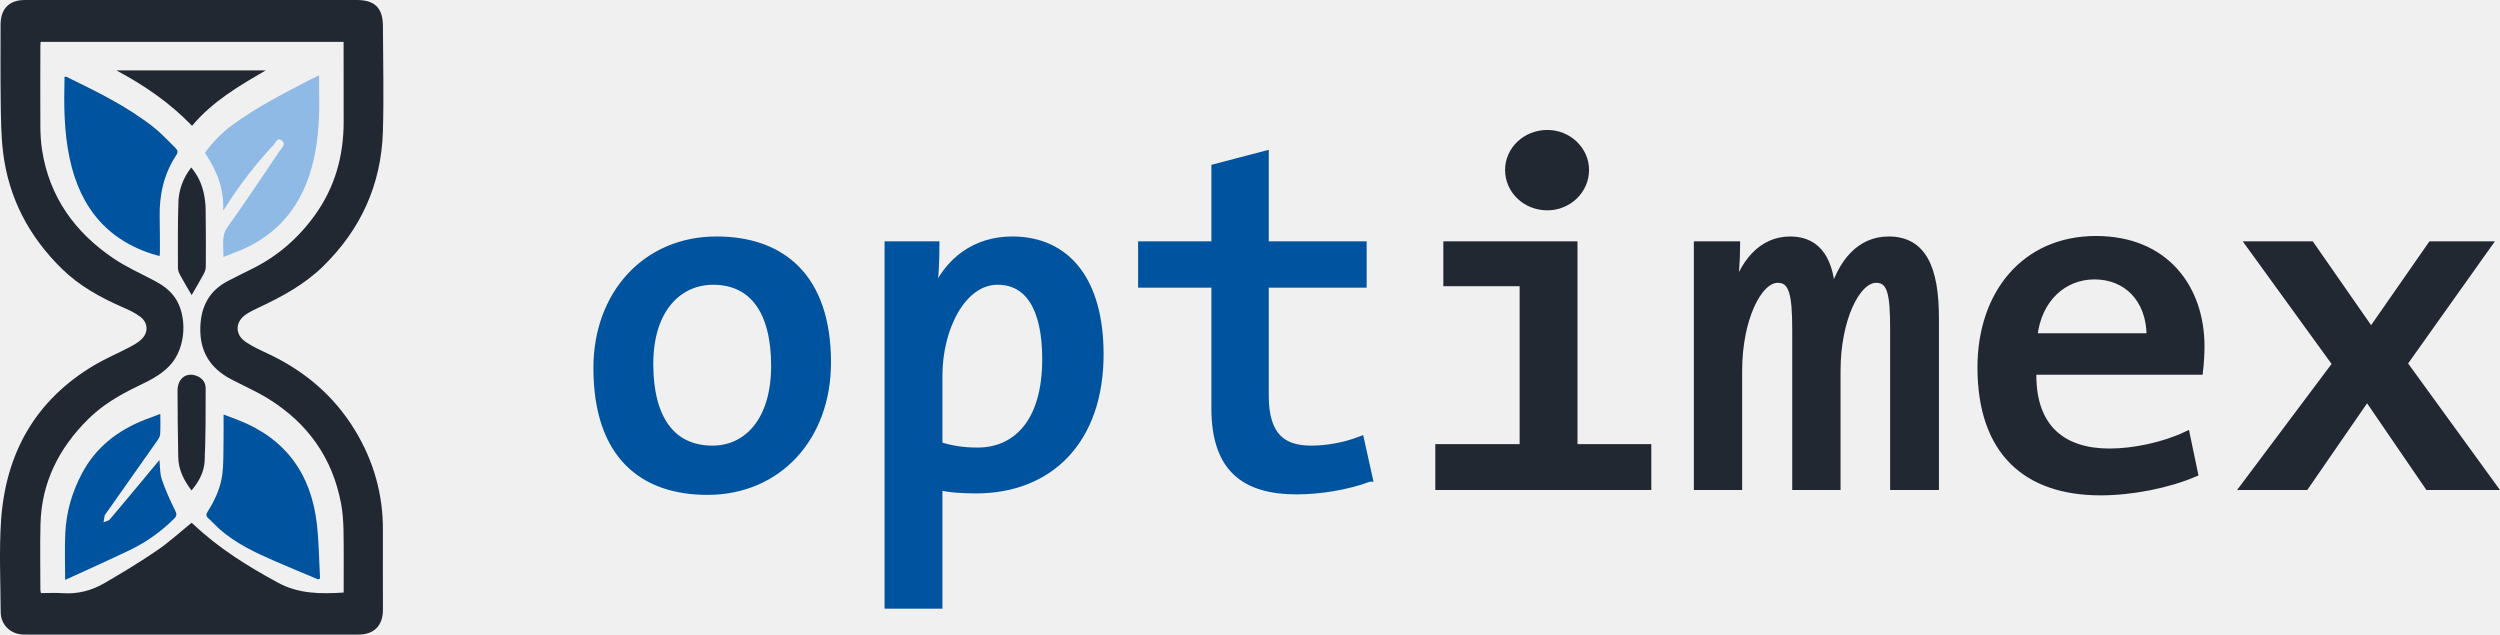
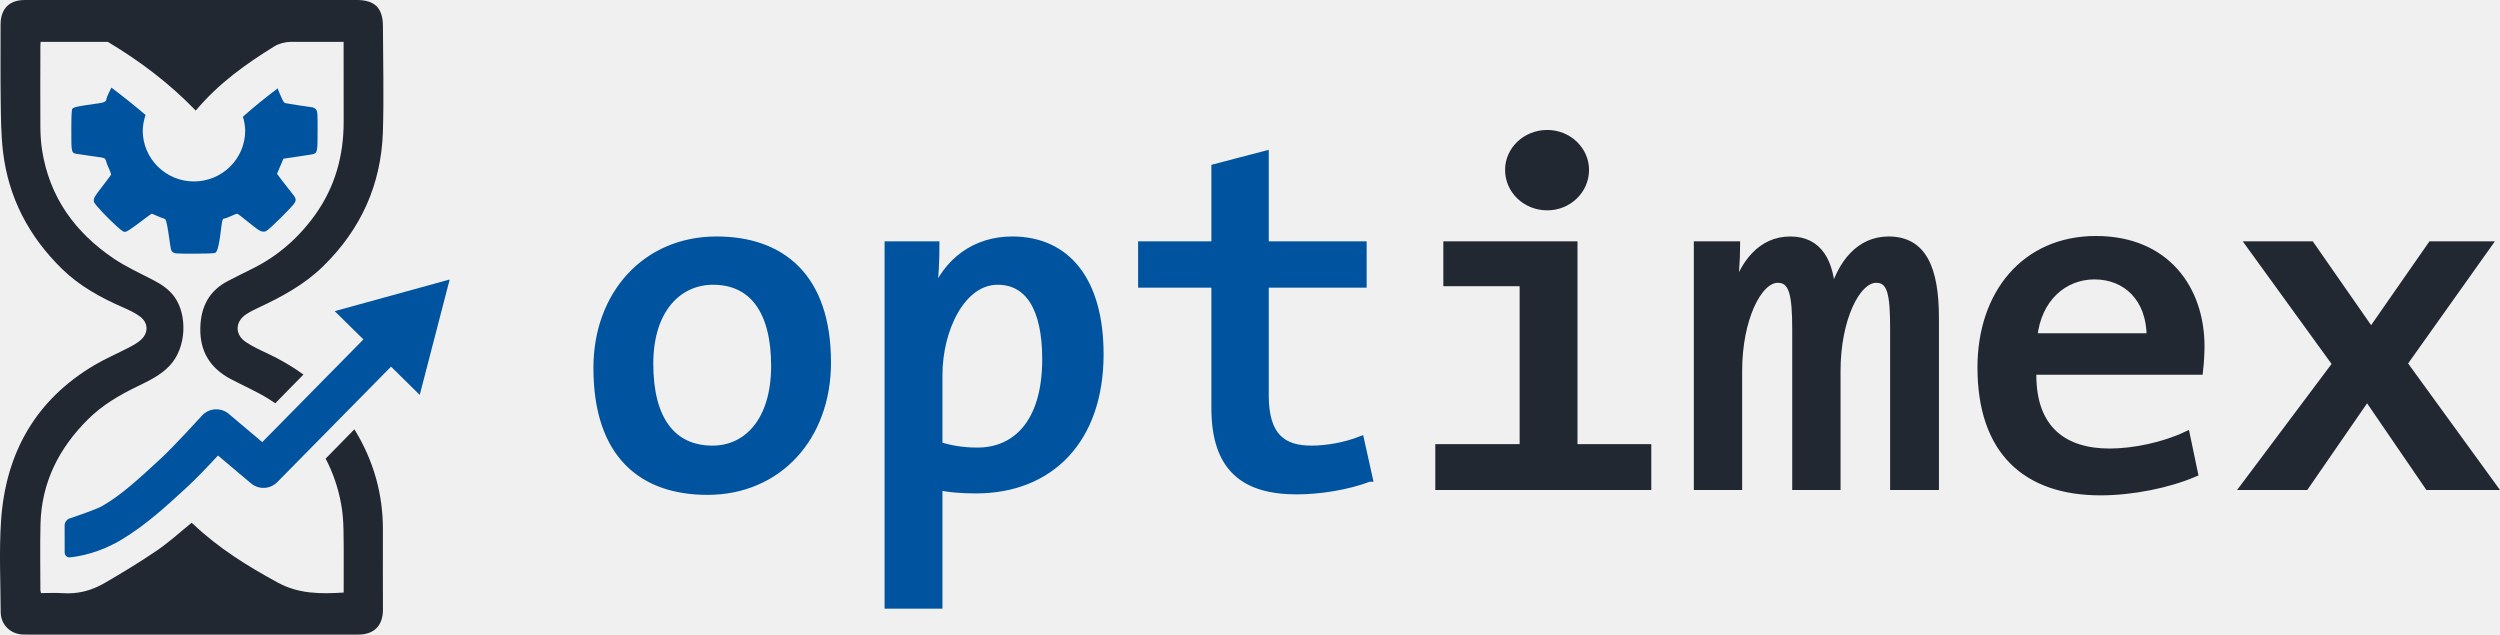
<svg xmlns="http://www.w3.org/2000/svg" id="Layer_1" data-name="Layer 1" viewBox="0 0 1418.27 360" version="1.1" width="1418.27" height="360">
  <defs id="defs1">
    <style id="style1">
      .cls-1 {
        fill: #316733;
      }

      .cls-1, .cls-2, .cls-3 {
        stroke-width: 0px;
      }

      .cls-2 {
        fill: #222832;
      }

      .cls-3 {
        fill: #74b944;
      }
    </style>
  </defs>
  <g id="g9" transform="translate(-106.4918,-54)">
-     <path class="cls-1" d="m 197,199.3 c -28.32,-7.58 -44.77,-26.36 -50.97,-55.31 -3.28,-15.3 -3.32,-30.76 -2.93,-46.35 0.38,-0.06 0.73,-0.25 0.95,-0.14 17.17,8.39 34.4,16.71 49.6,28.69 4.48,3.53 8.37,7.86 12.49,11.87 1.17,1.13 1.46,2.28 0.37,3.93 -7.09,10.68 -9.73,22.65 -9.43,35.48 0.15,6.51 0.12,13.03 0.14,19.55 0,0.73 -0.14,1.46 -0.23,2.28 z" id="path1" style="fill:#00549f;fill-opacity:1" />
-     <path class="cls-1" d="m 287.04,382.73 c -8.28,-3.49 -16.6,-6.91 -24.85,-10.5 -10.89,-4.74 -21.62,-9.81 -30.71,-17.69 -2.38,-2.06 -4.48,-4.44 -6.83,-6.54 -1.41,-1.27 -1.28,-2.31 -0.33,-3.8 4.09,-6.46 7.3,-13.4 8.28,-21.01 0.76,-5.93 0.59,-11.99 0.7,-18 0.1,-5.15 0.02,-10.31 0.02,-16.03 2.88,1.09 5.39,2.01 7.87,2.97 27.2,10.46 41.89,30.64 45.09,59.4 1.13,10.14 1.22,20.39 1.79,30.59 -0.34,0.21 -0.68,0.41 -1.03,0.62 z" id="path2" style="fill:#00549f;fill-opacity:1" />
-     <path class="cls-3" d="m 233.23,199.77 c 0.29,-6.08 -1.48,-11.53 2.35,-16.92 10.12,-14.24 19.83,-28.8 29.62,-43.3 1.14,-1.68 3.75,-3.7 1.23,-5.81 -2.53,-2.11 -3.55,1.22 -4.81,2.56 -10.12,10.76 -19.11,22.47 -27.05,35.05 -0.28,0.44 -0.6,0.85 -1.47,2.07 0.56,-12.74 -3.85,-22.98 -10.31,-32.67 4.36,-6.23 9.59,-11.5 15.59,-15.91 13.74,-10.07 28.82,-17.72 43.81,-25.52 1.54,-0.8 3.14,-1.51 5.35,-2.56 0,3.99 -0.06,7.32 0.01,10.64 0.27,12.62 -0.35,25.12 -3.18,37.48 -5.91,25.77 -20.59,43.39 -44.74,52.42 -1.94,0.73 -3.87,1.5 -6.4,2.48 z" id="path3" style="fill:#8ebae5;fill-opacity:1" />
-     <path class="cls-1" d="m 197.44,288.81 c 0,4.19 0.17,7.89 -0.09,11.56 -0.09,1.34 -1.02,2.72 -1.84,3.89 -9.67,13.79 -19.38,27.54 -29.09,41.31 -0.18,0.26 -0.47,0.49 -0.53,0.78 -0.26,1.3 -0.46,2.61 -0.68,3.92 1.22,-0.53 2.83,-0.73 3.61,-1.64 8.7,-10.27 17.28,-20.65 25.89,-31 0.65,-0.78 1.31,-1.57 2.23,-2.67 0.43,3.98 0.21,7.69 1.32,10.93 2.07,6.03 4.67,11.91 7.55,17.6 1.1,2.16 1.02,3.21 -0.59,4.8 -7.4,7.34 -15.77,13.31 -25.11,17.79 -12.07,5.8 -24.31,11.23 -36.66,16.9 0,-9.41 -0.33,-18.03 0.08,-26.61 0.57,-12.06 3.91,-23.44 9.63,-34.1 7.85,-14.65 20.11,-24.04 35.22,-30.05 2.89,-1.15 5.81,-2.19 9.05,-3.41 z" id="path4" style="fill:#00549f;fill-opacity:1" />
    <g id="g8">
-       <path class="cls-2" d="m 215.32,54 c 31.19,0 62.38,0 93.57,0 10.23,0 14.81,4.56 14.84,14.82 0.05,19.96 0.6,39.94 -0.02,59.88 -0.94,30.05 -12.54,55.56 -34.11,76.56 -10.54,10.26 -23.12,17.02 -36.19,23.16 -2.46,1.16 -4.95,2.34 -7.22,3.84 -6.43,4.23 -6.59,11.57 -0.16,15.83 3.74,2.48 7.87,4.41 11.96,6.31 20.94,9.72 37.95,23.97 50,43.88 10.5,17.35 15.83,36.18 15.73,56.55 -0.08,15 0.02,29.99 0.02,44.99 0,9.1 -5.01,14.18 -13.96,14.18 -62.17,0 -124.33,0 -186.5,0 -1.16,0 -2.31,0 -3.47,-0.02 -7.27,-0.12 -12.88,-5.46 -12.92,-12.76 -0.1,-17.32 -0.96,-34.71 0.21,-51.95 2.6,-38.26 19.57,-68.38 52.96,-88.14 6.22,-3.68 12.92,-6.52 19.33,-9.86 2.41,-1.25 4.87,-2.58 6.89,-4.35 4.53,-3.95 4.48,-9.7 -0.31,-13.31 -2.97,-2.24 -6.49,-3.82 -9.93,-5.33 -12.48,-5.47 -24.34,-11.96 -34.19,-21.55 -18.87,-18.37 -30.61,-40.53 -33.68,-66.89 -1.08,-9.29 -1.14,-18.73 -1.27,-28.1 -0.2,-14.57 -0.07,-29.15 -0.08,-43.72 0,-9 4.85,-14.01 13.68,-14.01 31.61,-0.02 63.22,0 94.83,0 z m -0.14,296.58 c 0.49,0.4 0.82,0.65 1.12,0.94 14.26,13.49 30.7,23.71 47.85,33.02 11.81,6.42 24.24,6.45 37.31,5.61 0,-1.24 0,-2.37 0,-3.5 -0.01,-10.67 0.11,-21.33 -0.1,-32 -0.1,-4.93 -0.45,-9.92 -1.34,-14.76 -4.83,-26.06 -18.95,-45.82 -41.23,-59.64 -6.83,-4.24 -14.29,-7.45 -21.42,-11.22 -11.65,-6.16 -17.58,-15.67 -17.24,-29.15 0.31,-12.03 5.08,-21.1 15.94,-26.61 4.3,-2.19 8.59,-4.41 12.93,-6.52 14.77,-7.18 26.79,-17.63 36.34,-30.99 11.23,-15.72 16.1,-33.41 16.11,-52.6 0.01,-13.94 -0.02,-27.88 -0.03,-41.82 0,-1.13 0,-2.26 0,-3.57 H 129.53 c -0.05,0.85 -0.13,1.47 -0.13,2.09 -0.02,15.31 -0.11,30.62 -0.01,45.93 0.03,4.42 0.28,8.89 0.95,13.25 4.17,26.78 18.7,46.83 40.67,61.64 7.1,4.79 15.04,8.34 22.65,12.33 4.61,2.42 8.8,5.21 11.91,9.57 7.18,10.1 6.87,28.54 -2.8,38.84 -5.23,5.56 -11.86,8.63 -18.45,11.83 -10.17,4.93 -19.78,10.55 -27.9,18.62 -16.52,16.41 -26.39,35.85 -26.96,59.46 -0.3,12.45 -0.07,24.92 -0.06,37.38 0,0.49 0.18,0.97 0.33,1.75 4.21,0 8.31,-0.23 12.36,0.05 8.46,0.59 16.34,-1.46 23.53,-5.63 10.16,-5.89 20.24,-11.99 29.94,-18.61 6.83,-4.66 12.98,-10.32 19.63,-15.68 z" id="path5" />
-       <path class="cls-2" d="M 215.44,125.37 C 202.85,112.32 188.69,102.62 172.55,93.94 h 84.7 c -15.3,8.88 -30.19,17.58 -41.81,31.43 z" id="path6" />
-       <path class="cls-2" d="m 215.22,221.39 c -2.1,-3.6 -4.41,-7.42 -6.55,-11.34 -0.68,-1.24 -1.24,-2.74 -1.24,-4.12 -0.02,-12.34 -0.13,-24.69 0.26,-37.02 0.22,-7.15 2.56,-13.8 7.29,-19.89 3.59,4.25 5.79,8.94 6.99,14.03 0.77,3.25 1.14,6.67 1.19,10.01 0.17,10.65 0.14,21.31 0.09,31.96 0,1.39 -0.39,2.92 -1.05,4.14 -2.27,4.23 -4.75,8.36 -6.97,12.23 z" id="path7" />
-       <path class="cls-2" d="m 215.14,332.21 c -4.39,-5.75 -7.41,-11.78 -7.53,-18.89 -0.23,-12.55 -0.38,-25.1 -0.4,-37.65 0,-6.86 4.8,-10.6 10.62,-8.52 3.31,1.18 5.34,3.71 5.34,7.12 0,13.7 0.02,27.41 -0.57,41.09 -0.27,6.24 -3.16,11.85 -7.46,16.85 z" id="path8" />
+       <path id="path5" class="cls-2" d="m 215.32,54 0.01,0.01 c -31.61,0 -63.22,-0.02 -94.83,0 -8.83,0 -13.68,5.01 -13.68,14.01 0.01,14.57 -0.12,29.151 0.08,43.721 0.13,9.37 0.19,18.81 1.27,28.1 3.07,26.36 14.81,48.521 33.68,66.891 9.85,9.59 21.709,16.079 34.189,21.549 3.44,1.51 6.962,3.09 9.932,5.33 4.79,3.61 4.839,9.361 0.309,13.311 -2.02,1.77 -4.479,3.1 -6.889,4.35 -6.41,3.34 -13.11,6.181 -19.33,9.861 -33.39,19.76 -50.361,49.879 -52.961,88.139 -1.17,17.24 -0.309,34.631 -0.209,51.951 0.04,7.3 5.65,12.64 12.92,12.76 1.16,0.02 2.309,0.019 3.469,0.019 h 186.5 c 8.95,0 13.961,-5.08 13.961,-14.18 0,-15 -0.1,-29.99 -0.019,-44.99 0.1,-20.37 -5.23,-39.201 -15.73,-56.551 -0.15,-0.248 -0.321,-0.471 -0.473,-0.717 l -16.299,16.615 c 4.098,7.769 7.061,16.326 8.801,25.713 0.89,4.84 1.24,9.83 1.34,14.76 0.21,10.67 0.092,21.33 0.102,32 v 3.5 c -13.07,0.84 -25.501,0.809 -37.311,-5.611 -17.15,-9.31 -33.59,-19.53 -47.85,-33.02 -0.297,-0.287 -0.629,-0.536 -1.111,-0.93 -6.65,5.36 -12.799,11.02 -19.629,15.68 -9.7,6.62 -19.781,12.721 -29.941,18.611 -7.19,4.17 -15.069,6.219 -23.529,5.629 -4.05,-0.28 -8.149,-0.049 -12.359,-0.049 -0.15,-0.78 -0.33,-1.26 -0.33,-1.75 -0.01,-12.46 -0.239,-24.931 0.061,-37.381 0.57,-23.61 10.439,-43.051 26.959,-59.461 8.12,-8.07 17.73,-13.689 27.9,-18.619 6.59,-3.2 13.219,-6.27 18.449,-11.83 9.67,-10.3 9.981,-28.74 2.801,-38.84 -3.11,-4.36 -7.3,-7.15 -11.91,-9.57 -7.61,-3.99 -15.55,-7.54 -22.65,-12.33 -21.97,-14.81 -36.5,-34.861 -40.67,-61.641 -0.67,-4.36 -0.919,-8.83 -0.949,-13.25 -0.1,-15.31 -0.01,-30.62 0.01,-45.93 0,-0.62 0.079,-1.24 0.129,-2.09 h 38.168 c 18.297,10.987 34.811,23.391 49.836,38.965 12.835,-15.298 28.329,-26.418 44.762,-36.54 2.193,-1.351 6.072,-2.425 8.648,-2.425 h 30.477 v 3.57 c 0.01,13.94 0.039,27.88 0.029,41.82 -0.01,19.19 -4.879,36.88 -16.109,52.6 -9.551,13.36 -21.57,23.81 -36.34,30.99 -4.34,2.11 -8.63,4.33 -12.93,6.52 -10.86,5.51 -15.629,14.581 -15.939,26.611 -0.34,13.48 5.588,22.988 17.238,29.148 7.13,3.77 14.59,6.981 21.42,11.221 1.321,0.819 2.61,1.662 3.873,2.523 l 15.979,-16.291 c -6.372,-4.615 -13.252,-8.648 -20.65,-12.082 -4.09,-1.9 -8.221,-3.831 -11.961,-6.311 -6.43,-4.26 -6.27,-11.6 0.16,-15.83 2.27,-1.5 4.761,-2.68 7.221,-3.84 13.07,-6.14 25.649,-12.9 36.189,-23.16 21.57,-21 33.171,-46.511 34.111,-76.561 0.62,-19.94 0.07,-39.919 0.019,-59.879 C 323.7,58.56 319.121,54 308.891,54 Z" />
    </g>
+     <text xml:space="preserve" style="font-weight:800;font-size:266.667px;line-height:0;font-family:TheSansMonoSCd;-inkscape-font-specification:'TheSansMonoSCd Ultra-Bold';fill:#00549f;stroke:#ffffff;stroke-width:0" x="-123.733" y="79.845" id="text2">
+       <tspan id="tspan1" x="-123.733" y="79.845" />
+     </text>
+     <g id="path2">
+       <path id="path16" style="color:#000000;fill:#00549f;stroke-width:0;stroke-linejoin:round;stroke-dasharray:none" d="m 356.453,217.771 -52.979,14.594 11.756,11.58 -59.961,60.869 -14.176,-11.957 -4.811,-4.059 c -4.535,-3.825 -11.285,-3.365 -15.26,1.039 0,0 -16.06,17.676 -23.695,24.666 -11.12,10.18 -21.487,20.057 -32.791,26.533 -3.253,1.863 -13.56,5.407 -18.582,7.086 -1.548,0.517 -2.803,2.249 -2.801,3.881 l 0.025,15.428 c 0.003,1.632 1.33,2.933 2.953,2.771 5.222,-0.519 16.738,-2.502 29.34,-10.076 14.321,-8.607 25.898,-19.495 36.711,-29.395 5.8,-5.309 12.59,-12.491 17.977,-18.316 l 18.707,15.779 c 4.393,3.704 10.895,3.403 14.928,-0.689 l 67.107,-68.123 11.754,11.58 z" />
+       <g id="g13">
+         <g id="path13">
+           <path style="color:#000000;fill:#00549f;fill-rule:evenodd;stroke-width:0;stroke-dasharray:none" d="m 361.594,212.553 -65.219,17.965 48.236,47.518 z m -10.281,10.438 -10.609,40.9 -30.127,-29.678 z" id="path15" />
+         </g>
+       </g>
+     </g>
+     <path id="path1" style="fill:#00549f;fill-opacity:1;stroke-width:0.454" d="m 169.691,103.701 -1.354,2.775 c -0.789,1.619 -1.436,3.213 -1.436,3.545 0,1.435 -1.193,2.149 -4.311,2.576 -11.939,1.636 -14.289,2.127 -15.072,3.15 -0.4,0.523 -0.555,3.891 -0.566,12.18 -0.017,13.133 -0.062,12.981 3.922,13.482 1.203,0.152 3.311,0.466 4.684,0.699 1.373,0.234 4.257,0.651 6.41,0.93 3.48,0.45 3.972,0.633 4.424,1.625 0.28,0.614 0.51,1.295 0.51,1.516 1e-5,0.22 0.629,1.759 1.396,3.418 0.768,1.659 1.296,3.254 1.174,3.547 -0.122,0.292 -2.287,3.187 -4.811,6.432 -4.731,6.081 -5.311,7.164 -4.842,9.033 0.321,1.28 8.007,9.459 13.15,13.996 3.106,2.74 3.741,3.117 4.883,2.889 0.722,-0.144 4.252,-2.513 7.846,-5.264 3.594,-2.751 6.666,-5 6.828,-5 0.162,0 1.4,0.504 2.75,1.121 1.35,0.617 2.962,1.251 3.582,1.406 0.62,0.156 1.309,0.519 1.531,0.807 0.459,0.593 1.207,4.261 1.955,9.596 1.113,7.938 1.144,8.072 2.193,8.922 0.937,0.758 2.036,0.834 12.129,0.834 6.505,0 11.444,-0.188 11.939,-0.453 1.34,-0.717 2.351,-5.151 3.57,-15.654 0.355,-3.06 0.712,-3.855 1.719,-3.855 0.382,0 2.017,-0.613 3.635,-1.361 1.617,-0.749 3.157,-1.361 3.424,-1.361 0.442,0 1.929,1.132 9.434,7.186 3.48,2.807 5.168,3.469 6.979,2.74 1.735,-0.699 15.281,-14.113 16.348,-16.189 0.99,-1.927 0.756,-2.558 -2.322,-6.295 -1.403,-1.703 -3.718,-4.667 -5.148,-6.588 l -2.602,-3.492 1.826,-4.283 1.826,-4.283 1.869,-0.26 c 3.738,-0.519 11.004,-1.62 13.396,-2.031 4.109,-0.707 4.105,-0.702 4.117,-13.52 0.009,-10.25 -0.048,-11.015 -0.895,-12.092 -0.64,-0.814 -1.468,-1.21 -2.836,-1.359 -1.062,-0.116 -4.177,-0.57 -6.922,-1.01 -2.745,-0.44 -5.792,-0.926 -6.771,-1.082 -1.76,-0.28 -1.803,-0.336 -3.734,-4.801 -0.792,-1.831 -1.298,-2.904 -1.473,-3.75 -6.768,5.096 -13.372,10.421 -19.748,16.088 a 29.065,28.882 0 0 1 1.301,7.84 29.065,28.882 0 0 1 -29.064,28.883 29.065,28.882 0 0 1 -29.064,-28.883 29.065,28.882 0 0 1 1.611,-8.832 c -6.332,-5.372 -12.787,-10.544 -19.391,-15.516 z" />
  </g>
  <g id="text1" style="font-weight:600;font-size:280.326px;line-height:0;font-family:TheSansMonoSCd;-inkscape-font-specification:'TheSansMonoSCd Semi-Bold';fill:#222832;stroke:#222832;stroke-width:4" transform="matrix(1.015948,0,0,0.9843025,-106.4918,-54)" aria-label="optimex">
    <path style="fill:#00549f;fill-opacity:1;stroke:#00549f;stroke-opacity:1" d="m 566.853,263.796 c 0,-49.337 -25.51,-70.642 -61.952,-70.642 -39.526,0 -66.718,31.397 -66.718,73.726 0,50.739 25.79,71.203 61.672,71.203 39.526,0 66.998,-31.116 66.998,-74.286 z m -29.434,1.962 c 0,31.677 -15.418,47.936 -34.76,47.936 -22.426,0 -35.041,-17.1 -35.041,-49.057 0,-32.518 16.82,-47.655 35.321,-47.655 22.426,0 34.48,17.38 34.48,48.777 z m 181.651,-6.728 c 0,-42.049 -18.221,-65.877 -49.057,-65.877 -20.183,0 -36.442,11.774 -44.011,32.518 l -0.561,-0.28 c 1.682,-10.372 1.962,-21.024 1.962,-29.434 h -26.631 v 207.722 h 28.313 v -68.4 c 5.326,1.402 12.895,1.962 20.744,1.962 41.488,0 69.241,-28.874 69.241,-78.211 z m -30.275,2.803 c 0,37.564 -17.38,52.982 -38.124,52.982 -8.97,0 -15.698,-1.402 -21.585,-3.364 V 271.084 c 0,-26.631 12.895,-54.103 32.798,-54.103 17.1,0 26.911,15.138 26.911,44.852 z m 180.53,68.68 -4.766,-22.146 c -8.41,3.364 -18.502,5.326 -27.472,5.326 -15.698,0 -25.79,-7.008 -25.79,-30.836 v -64.195 h 54.664 V 195.957 H 811.297 V 143.816 l -28.033,7.569 v 44.572 h -40.928 v 22.706 h 40.928 v 71.483 c 0,34.76 16.539,47.655 45.693,47.655 12.615,0 28.313,-2.523 40.367,-7.288 z" id="path10" />
    <path d="M 1024.906,335.279 V 312.853 H 983.698 V 195.957 h -70.922 v 21.865 h 42.61 v 95.031 h -47.095 v 22.426 z M 968.84,131.762 c -12.054,0 -21.585,9.531 -21.585,21.024 0,11.774 9.531,21.305 21.585,21.305 11.774,0 21.305,-9.531 21.305,-21.305 0,-11.493 -9.531,-21.024 -21.305,-21.024 z M 1185.532,335.279 v -96.993 c 0,-28.874 -7.008,-45.132 -26.07,-45.132 -15.979,0 -26.631,12.895 -31.677,32.518 -0.561,-20.183 -7.569,-32.518 -23.267,-32.518 -15.979,0 -26.631,13.175 -31.677,32.798 h -0.28 c 1.121,-10.933 1.962,-20.744 1.962,-29.995 h -21.865 v 139.322 h 22.987 v -66.718 c 0,-29.715 10.933,-52.701 21.866,-52.701 8.41,0 10.092,8.69 10.092,29.154 v 90.265 h 22.987 v -66.718 c 0,-29.715 10.933,-52.701 21.866,-52.701 8.41,0 9.811,8.69 9.811,28.313 v 91.106 z m 148.292,-80.734 c 0,-33.359 -19.623,-61.672 -58.588,-61.672 -39.806,0 -64.195,31.397 -64.195,73.726 0,48.777 25.51,71.763 66.718,71.763 17.66,0 37.844,-4.205 52.421,-10.652 l -4.485,-22.146 c -12.615,6.167 -29.434,9.811 -42.89,9.811 -25.51,0 -42.89,-13.175 -42.89,-44.291 0,-0.841 0,-1.402 0,-2.243 h 93.068 c 0.561,-5.046 0.841,-10.372 0.841,-14.297 z m -28.313,-5.607 h -65.036 c 2.243,-22.146 16.82,-35.041 33.919,-35.041 17.66,0 31.116,12.895 31.116,35.041 z m 191.463,86.34 -49.898,-70.922 47.095,-68.4 h -31.677 l -33.639,49.898 -33.639,-49.898 h -34.2 l 48.216,68.68 -51.3,70.642 h 34.2 l 34.48,-51.58 34.2,51.58 z" id="path11" />
  </g>
</svg>
